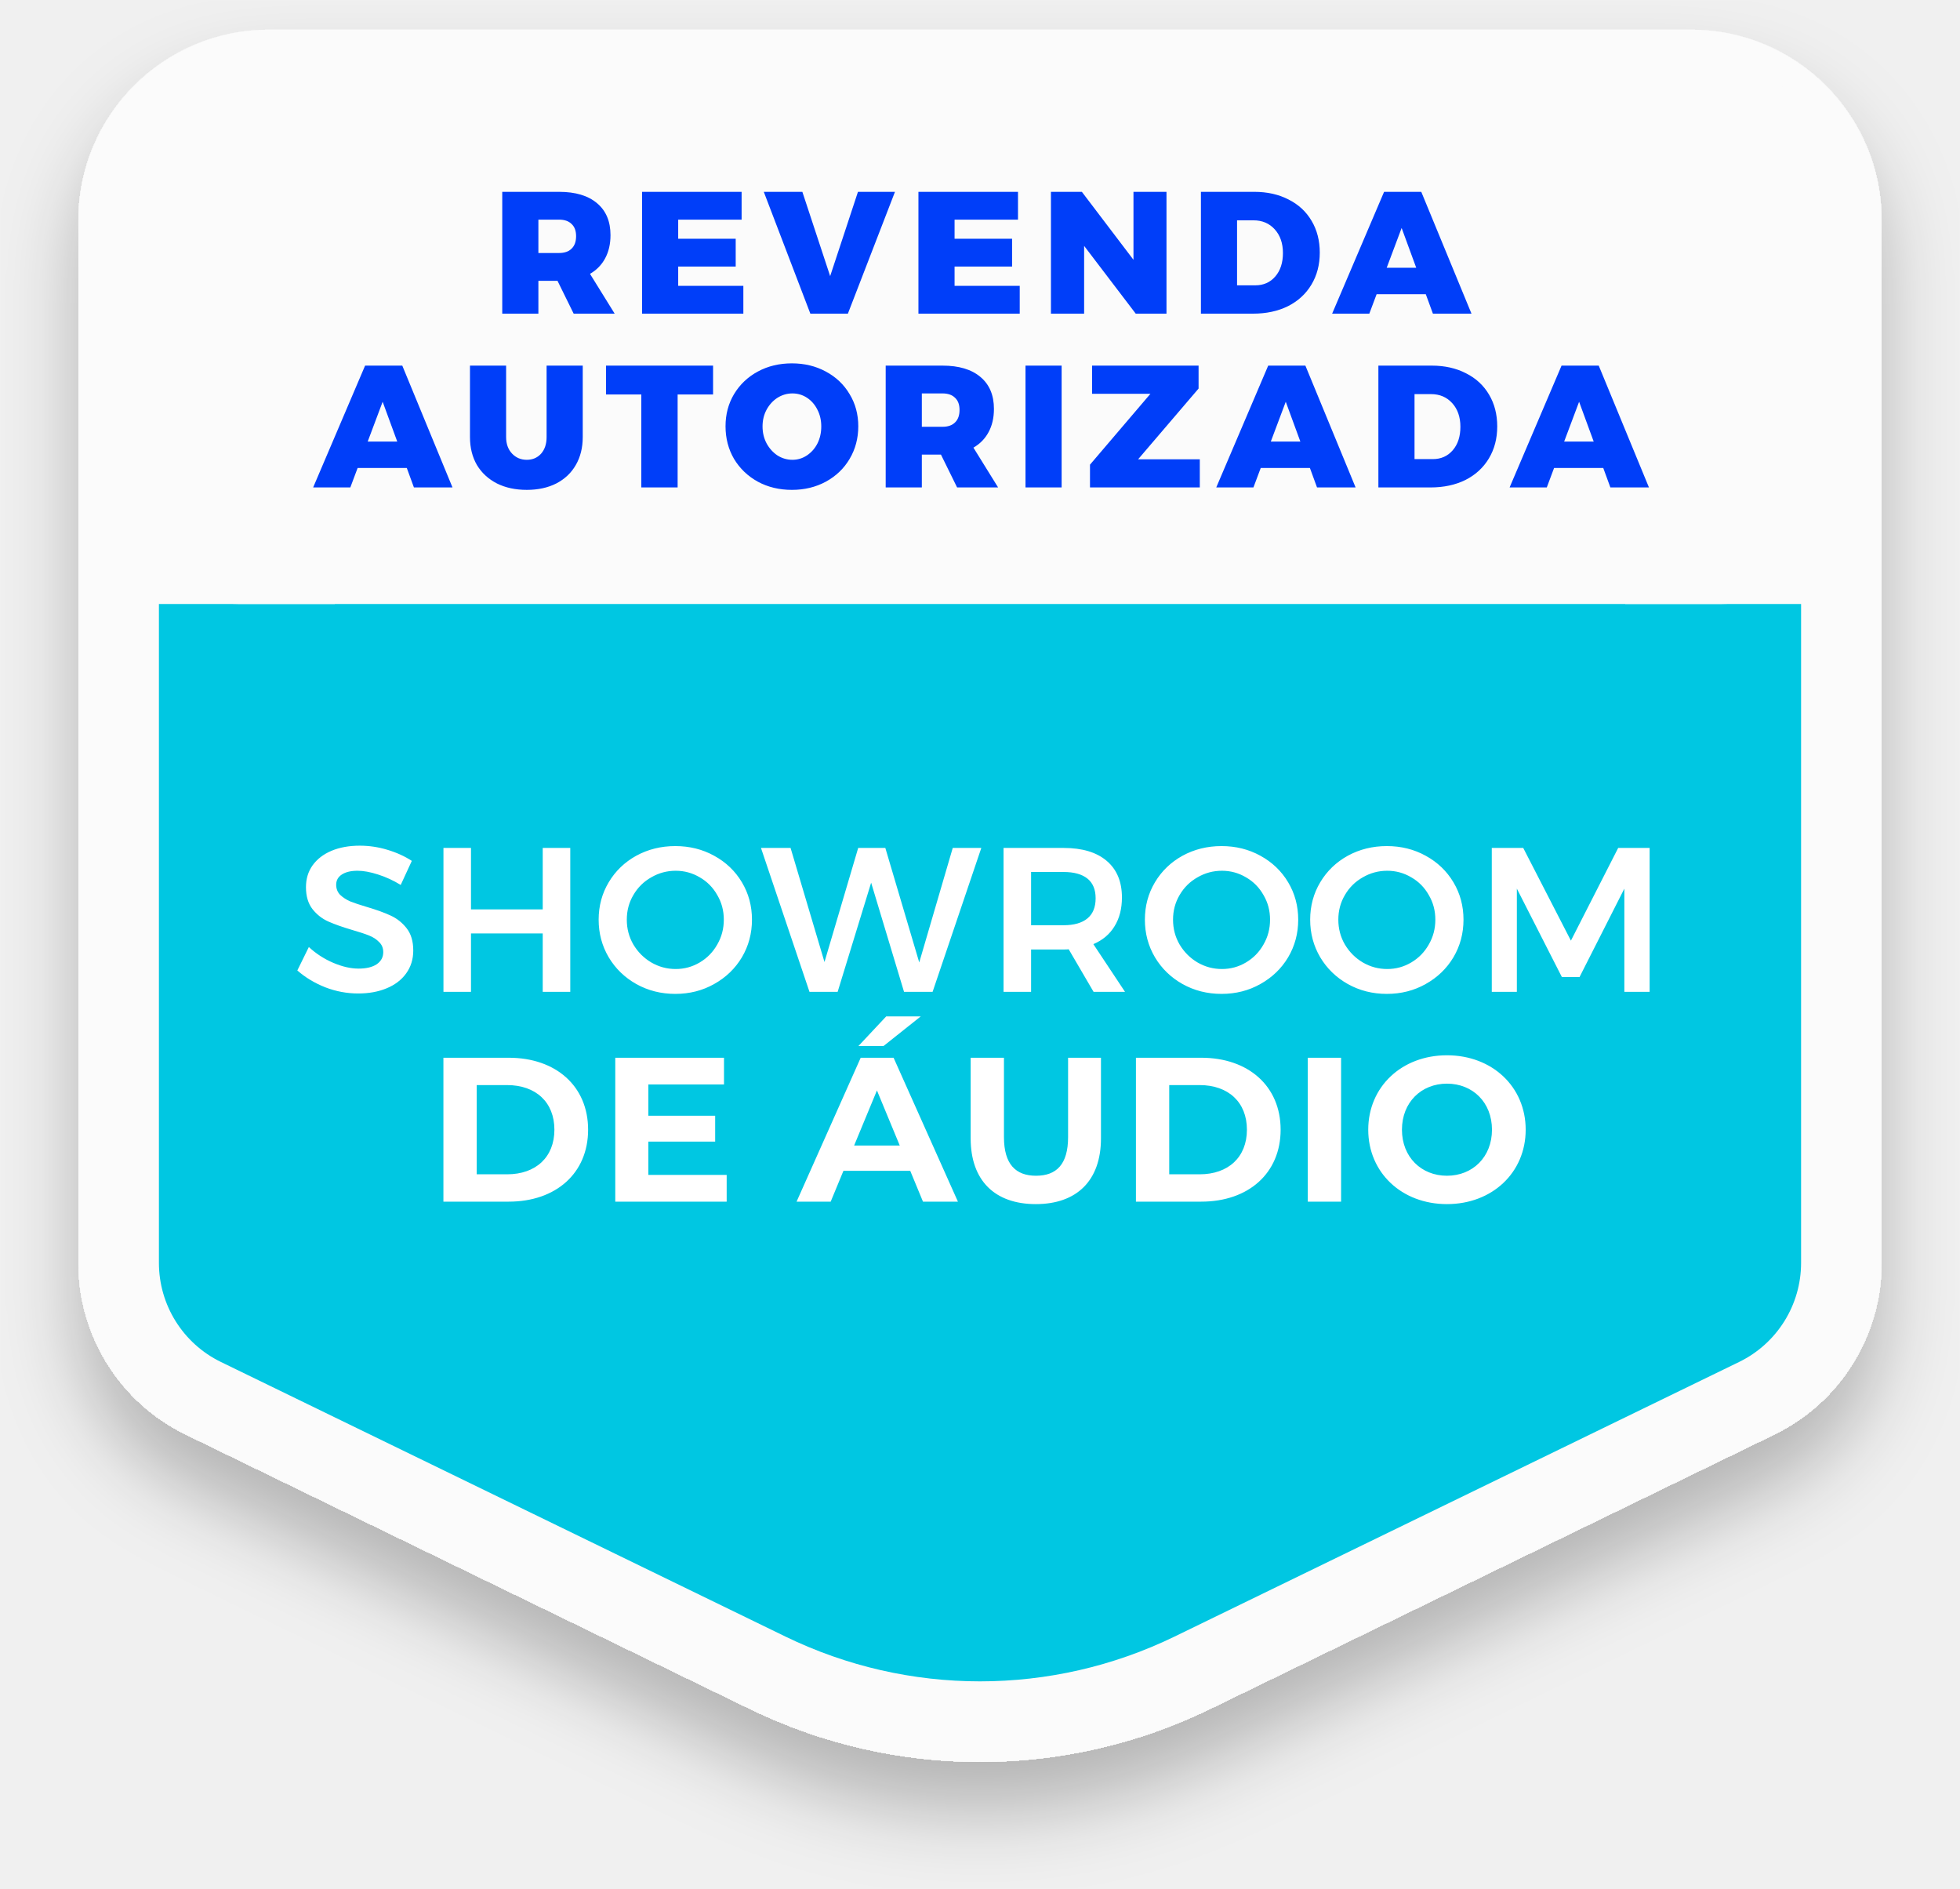
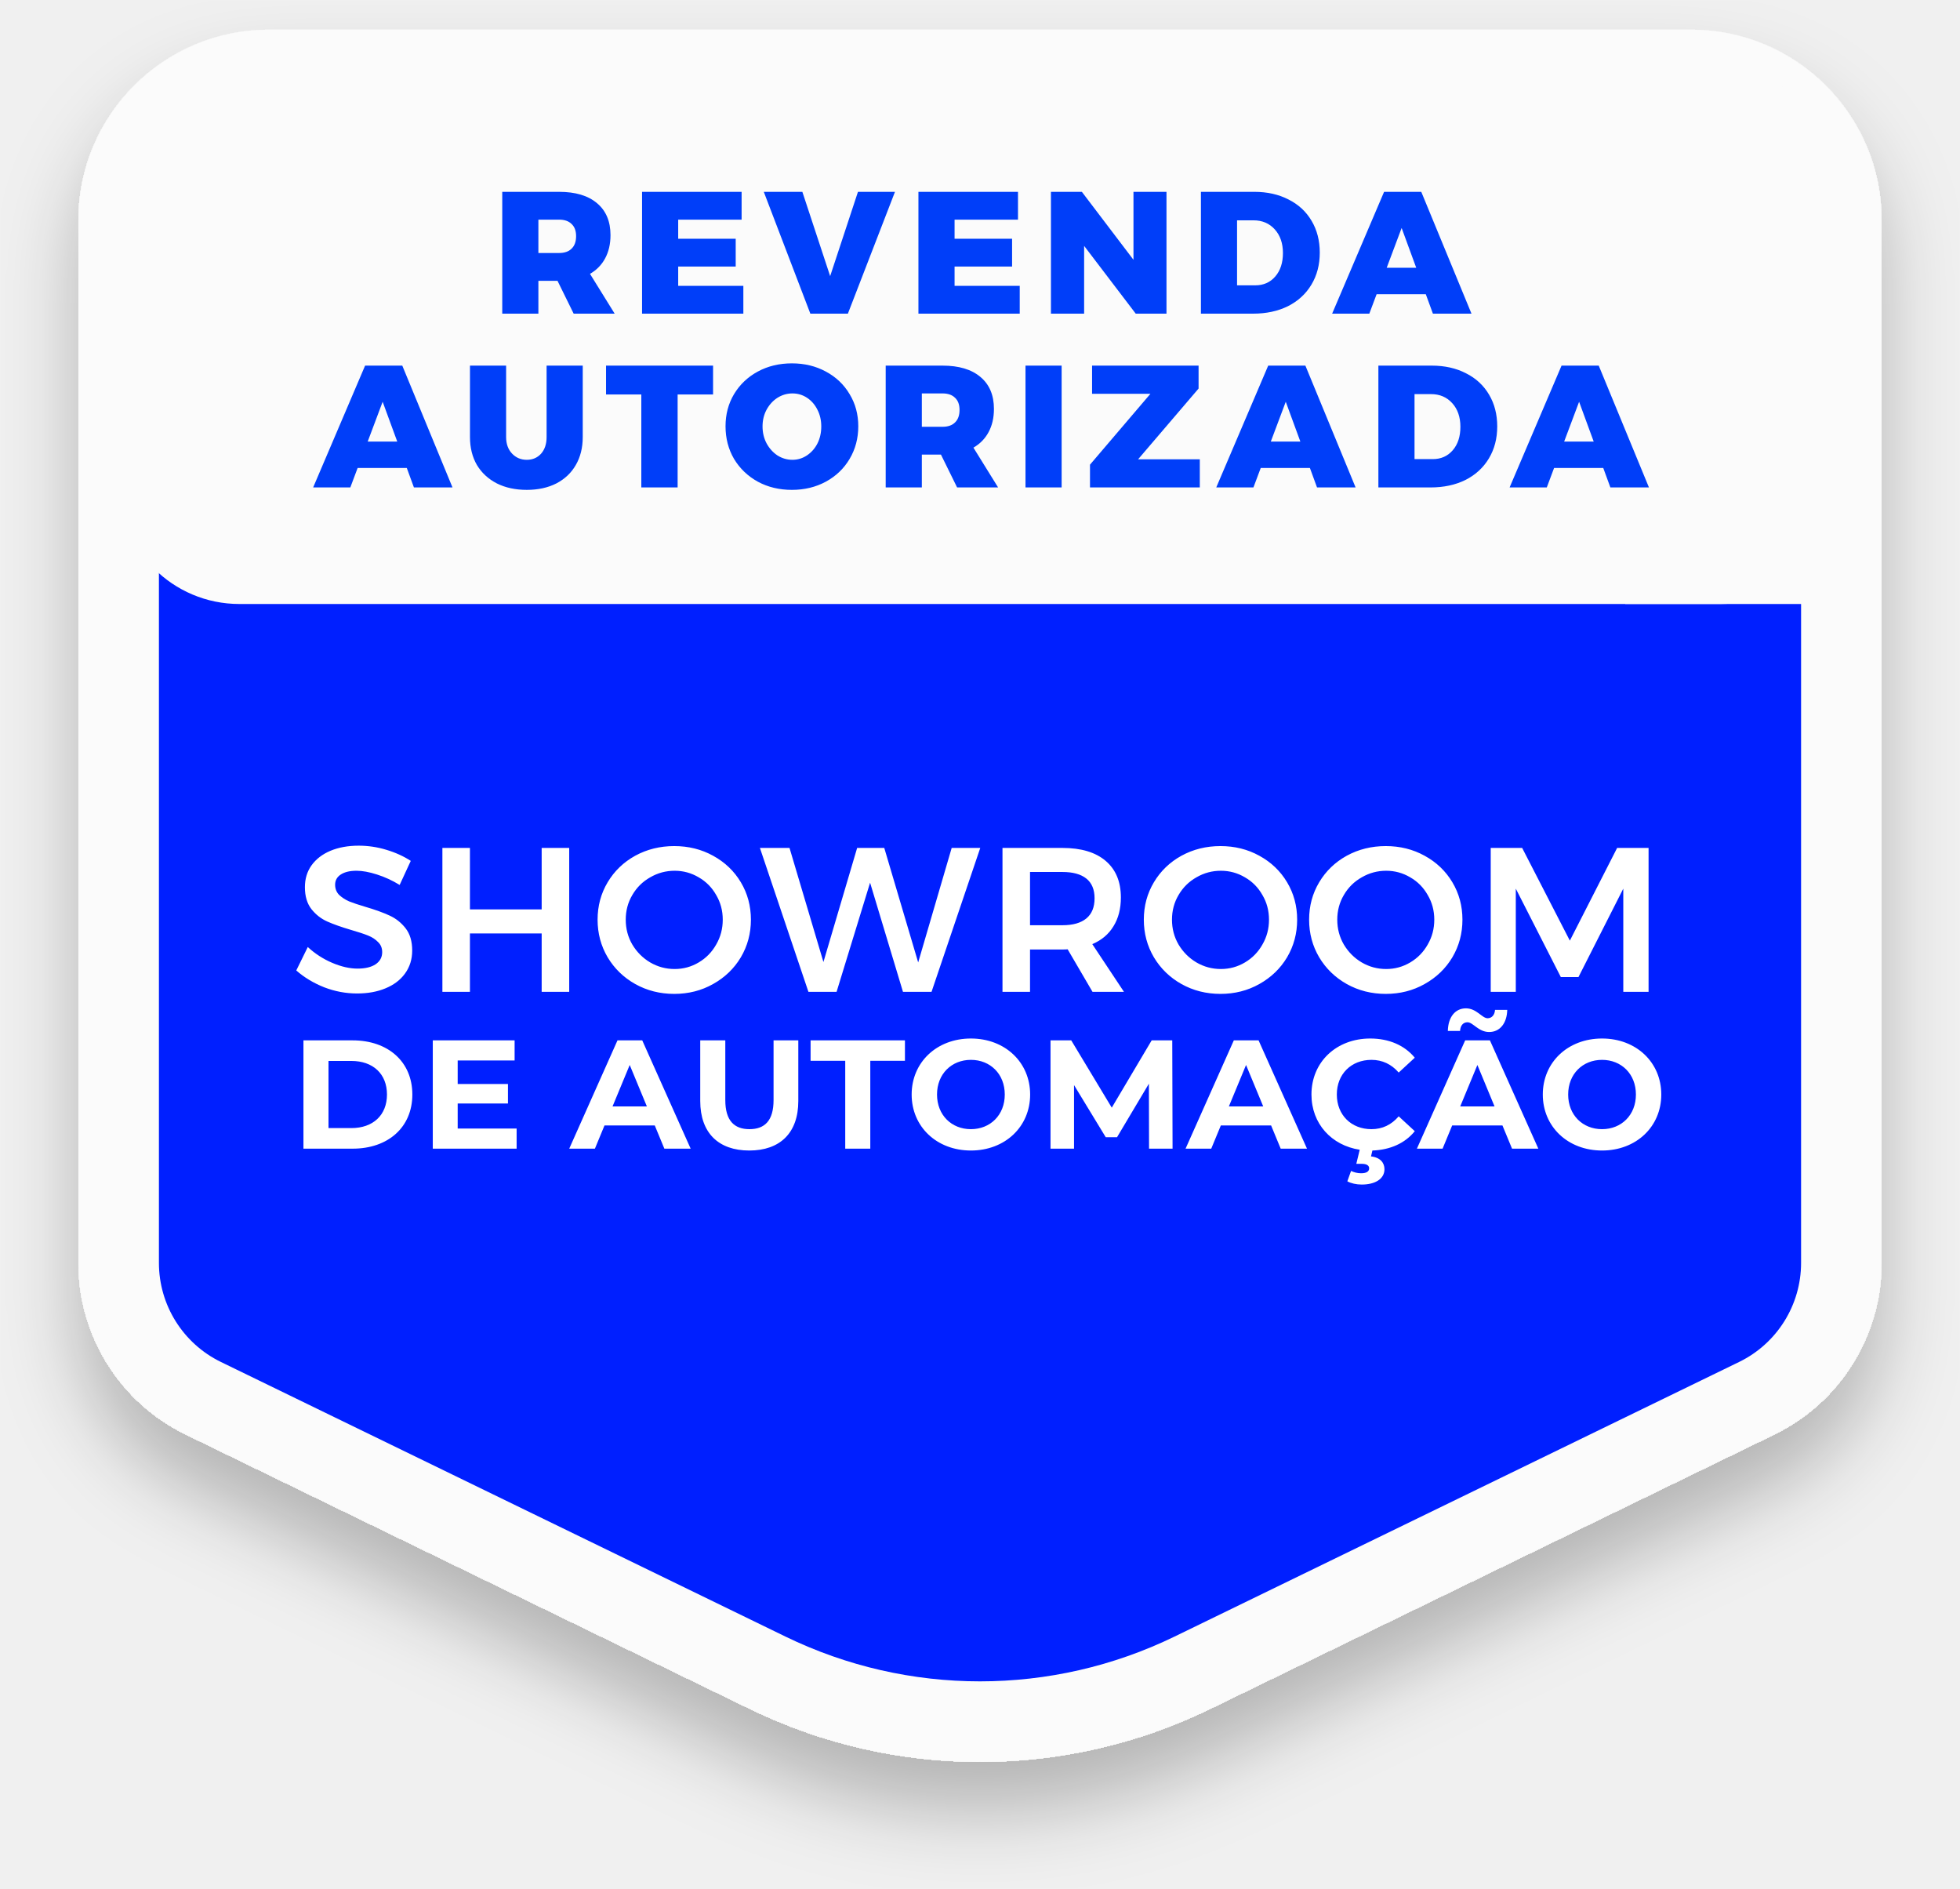
<svg xmlns="http://www.w3.org/2000/svg" fill="none" viewBox="0 0 925 891">
  <g filter="url(#a)">
-     <path fill="#00C7E2" d="M56 104v491.889a70.999 70.999 0 0 0 39.948 63.849l266.4 129.556a229 229 0 0 0 200.304 0l266.4-129.556A71 71 0 0 0 869 595.889V104c0-39.212-31.788-71-71-71H127c-39.212 0-71 31.788-71 71Z" />
+     <path fill="#001FFF" d="M56 104v491.889a70.999 70.999 0 0 0 39.948 63.849l266.4 129.556a229 229 0 0 0 200.304 0l266.4-129.556A71 71 0 0 0 869 595.889V104c0-39.212-31.788-71-71-71H127c-39.212 0-71 31.788-71 71Z" />
    <path stroke="#FBFBFB" stroke-width="38" d="M56 104v491.889a70.999 70.999 0 0 0 39.948 63.849l266.4 129.556a229 229 0 0 0 200.304 0l266.4-129.556A71 71 0 0 0 869 595.889V104c0-39.212-31.788-71-71-71H127c-39.212 0-71 31.788-71 71Z" />
  </g>
  <rect width="813" height="252" x="56" y="33" fill="#FBFBFB" rx="57" />
-   <path fill="#FBFBFB" d="M56 226h102v59H56zM767 226h102v59H767z" />
+   <path fill="#FBFBFB" d="M767 226h102v59H767z" />
  <path fill="#003EF9" d="m270.734 148-7.626-15.498h-9.02V148h-17.056V90.518h26.814c7.708 0 13.667 1.777 17.876 5.33 4.264 3.553 6.396 8.583 6.396 15.088 0 4.209-.847 7.872-2.542 10.988-1.64 3.061-4.018 5.494-7.134 7.298L290.086 148h-19.352Zm-16.646-28.618h9.758c2.569 0 4.537-.683 5.904-2.05 1.421-1.367 2.132-3.335 2.132-5.904 0-2.515-.711-4.428-2.132-5.74-1.367-1.367-3.335-2.05-5.904-2.05h-9.758v15.744Zm48.922-28.864h46.986v13.12h-29.93v9.02h27.142v13.12h-27.142v9.102h30.75V148H303.01V90.518Zm57.451 0h18.204l13.12 39.77 13.12-39.77h17.466L400.149 148h-17.712l-21.976-57.482Zm72.983 0h46.986v13.12H450.5v9.02h27.142v13.12H450.5v9.102h30.75V148h-47.806V90.518Zm101.485 0h15.58V148h-14.514l-24.354-31.98V148h-15.662V90.518h14.596l24.354 32.062V90.518Zm57.007 0c6.122 0 11.507 1.203 16.154 3.608 4.701 2.35 8.336 5.713 10.906 10.086 2.569 4.319 3.854 9.321 3.854 15.006 0 5.685-1.312 10.715-3.936 15.088-2.624 4.373-6.314 7.763-11.07 10.168-4.756 2.351-10.25 3.526-16.482 3.526h-24.6V90.518h25.174Zm.492 44.116c3.881 0 7.024-1.394 9.43-4.182 2.405-2.788 3.608-6.478 3.608-11.07 0-4.592-1.285-8.309-3.854-11.152-2.57-2.843-5.904-4.264-10.004-4.264h-7.79v30.668h8.61ZM676.247 148l-3.362-9.184h-23.206L646.235 148h-17.548l24.518-57.482h17.548L694.451 148h-18.204Zm-21.812-21.648h13.94l-6.888-18.778-7.052 18.778ZM195.346 230l-3.362-9.184h-23.206L165.334 230h-17.548l24.518-57.482h17.548L213.55 230h-18.204Zm-21.812-21.648h13.94l-6.888-18.778-7.052 18.778Zm65.321-2.132c0 3.225.93 5.822 2.788 7.79 1.859 1.968 4.182 2.952 6.97 2.952 2.734 0 4.975-.957 6.724-2.87 1.75-1.968 2.624-4.592 2.624-7.872v-33.702h17.056v33.702c0 5.029-1.093 9.43-3.28 13.202-2.132 3.717-5.193 6.615-9.184 8.692-3.99 2.023-8.637 3.034-13.94 3.034-5.357 0-10.058-1.011-14.104-3.034-4.045-2.077-7.188-4.975-9.43-8.692-2.186-3.772-3.28-8.173-3.28-13.202v-33.702h17.056v33.702Zm47.16-33.702h50.512v13.612h-16.728V230h-17.138v-43.87h-16.646v-13.612Zm87.717-1.066c5.904 0 11.234 1.285 15.99 3.854 4.811 2.569 8.556 6.123 11.234 10.66 2.734 4.483 4.1 9.539 4.1 15.17 0 5.685-1.366 10.824-4.1 15.416-2.678 4.537-6.423 8.118-11.234 10.742-4.756 2.569-10.086 3.854-15.99 3.854-5.958 0-11.316-1.285-16.072-3.854-4.756-2.624-8.5-6.205-11.234-10.742-2.678-4.592-4.018-9.731-4.018-15.416 0-5.631 1.34-10.687 4.018-15.17 2.734-4.537 6.478-8.091 11.234-10.66 4.756-2.569 10.114-3.854 16.072-3.854Zm.246 14.186c-2.514 0-4.865.683-7.052 2.05-2.132 1.367-3.854 3.253-5.166 5.658-1.257 2.351-1.886 4.975-1.886 7.872 0 2.897.629 5.549 1.886 7.954 1.312 2.405 3.034 4.319 5.166 5.74 2.187 1.367 4.538 2.05 7.052 2.05 2.46 0 4.729-.683 6.806-2.05 2.132-1.421 3.8-3.307 5.002-5.658 1.203-2.405 1.804-5.084 1.804-8.036 0-2.897-.601-5.521-1.804-7.872-1.202-2.405-2.842-4.291-4.92-5.658-2.077-1.367-4.373-2.05-6.888-2.05ZM451.695 230l-7.626-15.498h-9.02V230h-17.056v-57.482h26.814c7.708 0 13.666 1.777 17.876 5.33 4.264 3.553 6.396 8.583 6.396 15.088 0 4.209-.848 7.872-2.542 10.988-1.64 3.061-4.018 5.494-7.134 7.298L471.047 230h-19.352Zm-16.646-28.618h9.758c2.569 0 4.537-.683 5.904-2.05 1.421-1.367 2.132-3.335 2.132-5.904 0-2.515-.711-4.428-2.132-5.74-1.367-1.367-3.335-2.05-5.904-2.05h-9.758v15.744Zm48.922-28.864h17.056V230h-17.056v-57.482Zm31.42 0h50.266v10.824l-28.536 33.374h29.11V230h-51.824v-10.742l28.536-33.456h-27.552v-13.284ZM621.557 230l-3.362-9.184h-23.206L591.545 230h-17.548l24.518-57.482h17.548L639.761 230h-18.204Zm-21.812-21.648h13.94l-6.888-18.778-7.052 18.778Zm75.943-35.834c6.123 0 11.507 1.203 16.154 3.608 4.701 2.351 8.337 5.713 10.906 10.086 2.569 4.319 3.854 9.321 3.854 15.006 0 5.685-1.312 10.715-3.936 15.088-2.624 4.373-6.314 7.763-11.07 10.168-4.756 2.351-10.25 3.526-16.482 3.526h-24.6v-57.482h25.174Zm.492 44.116c3.881 0 7.025-1.394 9.43-4.182 2.405-2.788 3.608-6.478 3.608-11.07 0-4.592-1.285-8.309-3.854-11.152s-5.904-4.264-10.004-4.264h-7.79v30.668h8.61ZM759.999 230l-3.362-9.184h-23.206L729.987 230h-17.548l24.518-57.482h17.548L778.203 230h-18.204Zm-21.812-21.648h13.94l-6.888-18.778-7.052 18.778Z" />
-   <path fill="#fff" d="M189.114 417.56c-3.492-2.134-7.081-3.783-10.767-4.947-3.622-1.164-6.823-1.746-9.603-1.746-3.104 0-5.562.582-7.372 1.746-1.811 1.164-2.716 2.781-2.716 4.85 0 1.875.614 3.46 1.843 4.753 1.293 1.229 2.877 2.263 4.753 3.104 1.94.776 4.559 1.649 7.857 2.619 4.591 1.358 8.342 2.716 11.252 4.074 2.974 1.358 5.496 3.363 7.566 6.014 2.069 2.651 3.104 6.143 3.104 10.476 0 4.139-1.132 7.76-3.395 10.864-2.199 3.039-5.271 5.367-9.215 6.984-3.88 1.617-8.342 2.425-13.386 2.425-5.303 0-10.476-.97-15.52-2.91-5.044-2.005-9.442-4.656-13.192-7.954l5.432-11.058a39.754 39.754 0 0 0 11.543 7.469c4.268 1.811 8.245 2.716 11.931 2.716 3.621 0 6.466-.679 8.536-2.037 2.069-1.423 3.104-3.33 3.104-5.723 0-1.94-.647-3.524-1.94-4.753-1.229-1.293-2.813-2.328-4.753-3.104-1.94-.776-4.592-1.649-7.954-2.619-4.592-1.358-8.342-2.684-11.252-3.977-2.91-1.293-5.4-3.233-7.469-5.82-2.07-2.651-3.104-6.111-3.104-10.379 0-3.945 1.034-7.372 3.104-10.282 2.134-2.975 5.108-5.27 8.924-6.887 3.88-1.617 8.342-2.425 13.386-2.425a44.6 44.6 0 0 1 12.998 1.94c4.332 1.293 8.18 3.039 11.543 5.238l-5.238 11.349Zm20.169-17.46h12.998v29.003h33.853V400.1h12.998V468h-12.998v-27.548h-33.853V468h-12.998v-67.9Zm109.42-.873c6.725 0 12.836 1.52 18.333 4.559 5.561 3.039 9.926 7.21 13.095 12.513 3.168 5.303 4.753 11.187 4.753 17.654 0 6.467-1.585 12.384-4.753 17.751-3.169 5.303-7.534 9.506-13.095 12.61-5.497 3.104-11.608 4.656-18.333 4.656-6.726 0-12.869-1.552-18.43-4.656-5.497-3.104-9.83-7.307-12.998-12.61-3.169-5.367-4.753-11.284-4.753-17.751 0-6.467 1.584-12.351 4.753-17.654 3.168-5.303 7.501-9.474 12.998-12.513 5.561-3.039 11.704-4.559 18.43-4.559Zm.194 11.64c-4.139 0-7.987 1.035-11.543 3.104-3.557 2.005-6.37 4.785-8.439 8.342-2.07 3.492-3.104 7.372-3.104 11.64 0 4.268 1.034 8.18 3.104 11.737 2.134 3.557 4.947 6.37 8.439 8.439 3.556 2.069 7.404 3.104 11.543 3.104 4.074 0 7.857-1.035 11.349-3.104s6.24-4.882 8.245-8.439c2.069-3.557 3.104-7.469 3.104-11.737s-1.035-8.148-3.104-11.64c-2.005-3.557-4.753-6.337-8.245-8.342-3.492-2.069-7.275-3.104-11.349-3.104ZM449.636 400.1h13.483L440.13 468h-13.483l-15.52-51.507L395.316 468h-13.289l-22.892-67.9h13.968l16.005 53.835 15.908-53.835h12.804l16.005 54.029 15.811-54.029Zm66.462 67.9-11.737-20.079c-.518.065-1.326.097-2.425.097H486.61V468h-12.998v-67.9h28.324c8.794 0 15.584 2.037 20.37 6.111 4.785 4.074 7.178 9.829 7.178 17.266 0 5.303-1.164 9.829-3.492 13.58-2.264 3.751-5.594 6.564-9.991 8.439L530.939 468h-14.841Zm-29.488-31.428h15.326c4.914 0 8.665-1.067 11.252-3.201 2.586-2.134 3.88-5.303 3.88-9.506 0-4.139-1.294-7.243-3.88-9.312-2.587-2.069-6.338-3.104-11.252-3.104H486.61v25.123Zm89.885-37.345c6.726 0 12.837 1.52 18.333 4.559 5.562 3.039 9.927 7.21 13.095 12.513 3.169 5.303 4.753 11.187 4.753 17.654 0 6.467-1.584 12.384-4.753 17.751-3.168 5.303-7.533 9.506-13.095 12.61-5.496 3.104-11.607 4.656-18.333 4.656-6.725 0-12.868-1.552-18.43-4.656-5.496-3.104-9.829-7.307-12.998-12.61-3.168-5.367-4.753-11.284-4.753-17.751 0-6.467 1.585-12.351 4.753-17.654 3.169-5.303 7.502-9.474 12.998-12.513 5.562-3.039 11.705-4.559 18.43-4.559Zm.194 11.64c-4.138 0-7.986 1.035-11.543 3.104-3.556 2.005-6.369 4.785-8.439 8.342-2.069 3.492-3.104 7.372-3.104 11.64 0 4.268 1.035 8.18 3.104 11.737 2.134 3.557 4.947 6.37 8.439 8.439 3.557 2.069 7.405 3.104 11.543 3.104 4.074 0 7.857-1.035 11.349-3.104s6.241-4.882 8.245-8.439c2.07-3.557 3.104-7.469 3.104-11.737s-1.034-8.148-3.104-11.64c-2.004-3.557-4.753-6.337-8.245-8.342-3.492-2.069-7.275-3.104-11.349-3.104Zm77.812-11.64c6.725 0 12.836 1.52 18.333 4.559 5.561 3.039 9.926 7.21 13.095 12.513 3.169 5.303 4.753 11.187 4.753 17.654 0 6.467-1.584 12.384-4.753 17.751-3.169 5.303-7.534 9.506-13.095 12.61-5.497 3.104-11.608 4.656-18.333 4.656-6.725 0-12.869-1.552-18.43-4.656-5.497-3.104-9.829-7.307-12.998-12.61-3.169-5.367-4.753-11.284-4.753-17.751 0-6.467 1.584-12.351 4.753-17.654 3.169-5.303 7.501-9.474 12.998-12.513 5.561-3.039 11.705-4.559 18.43-4.559Zm.194 11.64c-4.139 0-7.986 1.035-11.543 3.104-3.557 2.005-6.37 4.785-8.439 8.342-2.069 3.492-3.104 7.372-3.104 11.64 0 4.268 1.035 8.18 3.104 11.737 2.134 3.557 4.947 6.37 8.439 8.439 3.557 2.069 7.404 3.104 11.543 3.104 4.074 0 7.857-1.035 11.349-3.104s6.24-4.882 8.245-8.439c2.069-3.557 3.104-7.469 3.104-11.737s-1.035-8.148-3.104-11.64c-2.005-3.557-4.753-6.337-8.245-8.342-3.492-2.069-7.275-3.104-11.349-3.104Zm49.334-10.767h14.841l22.504 43.747 22.31-43.747h14.841V468h-11.931v-48.694l-21.146 41.71h-8.342l-21.243-41.71V468h-11.834v-67.9ZM209.263 567v-67.9h30.846c22.213 0 37.442 13.386 37.442 33.95 0 20.564-15.229 33.95-37.442 33.95h-30.846Zm15.714-12.901h14.356c13.483 0 22.31-8.051 22.31-21.049s-8.827-21.049-22.31-21.049h-14.356v42.098Zm81.012.291h36.957V567h-52.574v-67.9h51.313v12.61h-35.696v14.744h31.525v12.222h-31.525v15.714Zm128.534-74.787-17.557 13.968h-11.834l13.095-13.968h16.296ZM435.59 567l-6.014-14.55h-31.525L392.037 567h-16.102l30.264-67.9h15.52L452.08 567h-16.49Zm-32.495-26.481h21.534l-10.767-25.996-10.767 25.996Zm85.746 27.645c-19.303 0-30.749-11.058-30.749-31.04V499.1h15.714v37.442c0 12.901 5.626 18.236 15.132 18.236 9.603 0 15.132-5.335 15.132-18.236V499.1h15.52v38.024c0 19.982-11.446 31.04-30.749 31.04ZM536.089 567v-67.9h30.846c22.213 0 37.442 13.386 37.442 33.95 0 20.564-15.229 33.95-37.442 33.95h-30.846Zm15.714-12.901h14.356c13.483 0 22.31-8.051 22.31-21.049s-8.827-21.049-22.31-21.049h-14.356v42.098ZM617.197 567v-67.9h15.714V567h-15.714Zm65.681 1.164c-21.437 0-37.151-14.938-37.151-35.114 0-20.176 15.714-35.114 37.151-35.114 21.34 0 37.151 14.841 37.151 35.114 0 20.273-15.811 35.114-37.151 35.114Zm0-13.386c12.125 0 21.243-8.827 21.243-21.728 0-12.901-9.118-21.728-21.243-21.728-12.125 0-21.243 8.827-21.243 21.728 0 12.901 9.118 21.728 21.243 21.728Z" />
+   <path fill="#fff" d="M188.614 417.56c-3.492-2.134-7.081-3.783-10.767-4.947-3.622-1.164-6.823-1.746-9.603-1.746-3.104 0-5.562.582-7.372 1.746-1.811 1.164-2.716 2.781-2.716 4.85 0 1.875.614 3.46 1.843 4.753 1.293 1.229 2.877 2.263 4.753 3.104 1.94.776 4.559 1.649 7.857 2.619 4.591 1.358 8.342 2.716 11.252 4.074 2.974 1.358 5.496 3.363 7.566 6.014 2.069 2.651 3.104 6.143 3.104 10.476 0 4.139-1.132 7.76-3.395 10.864-2.199 3.039-5.271 5.367-9.215 6.984-3.88 1.617-8.342 2.425-13.386 2.425-5.303 0-10.476-.97-15.52-2.91-5.044-2.005-9.442-4.656-13.192-7.954l5.432-11.058a39.754 39.754 0 0 0 11.543 7.469c4.268 1.811 8.245 2.716 11.931 2.716 3.621 0 6.466-.679 8.536-2.037 2.069-1.423 3.104-3.33 3.104-5.723 0-1.94-.647-3.524-1.94-4.753-1.229-1.293-2.813-2.328-4.753-3.104-1.94-.776-4.592-1.649-7.954-2.619-4.592-1.358-8.342-2.684-11.252-3.977-2.91-1.293-5.4-3.233-7.469-5.82-2.07-2.651-3.104-6.111-3.104-10.379 0-3.945 1.034-7.372 3.104-10.282 2.134-2.975 5.108-5.27 8.924-6.887 3.88-1.617 8.342-2.425 13.386-2.425a44.6 44.6 0 0 1 12.998 1.94c4.332 1.293 8.18 3.039 11.543 5.238l-5.238 11.349Zm20.169-17.46h12.998v29.003h33.853V400.1h12.998V468h-12.998v-27.548h-33.853V468h-12.998v-67.9Zm109.42-.873c6.725 0 12.836 1.52 18.333 4.559 5.561 3.039 9.926 7.21 13.095 12.513 3.168 5.303 4.753 11.187 4.753 17.654 0 6.467-1.585 12.384-4.753 17.751-3.169 5.303-7.534 9.506-13.095 12.61-5.497 3.104-11.608 4.656-18.333 4.656-6.726 0-12.869-1.552-18.43-4.656-5.497-3.104-9.83-7.307-12.998-12.61-3.169-5.367-4.753-11.284-4.753-17.751 0-6.467 1.584-12.351 4.753-17.654 3.168-5.303 7.501-9.474 12.998-12.513 5.561-3.039 11.704-4.559 18.43-4.559Zm.194 11.64c-4.139 0-7.987 1.035-11.543 3.104-3.557 2.005-6.37 4.785-8.439 8.342-2.07 3.492-3.104 7.372-3.104 11.64 0 4.268 1.034 8.18 3.104 11.737 2.134 3.557 4.947 6.37 8.439 8.439 3.556 2.069 7.404 3.104 11.543 3.104 4.074 0 7.857-1.035 11.349-3.104s6.24-4.882 8.245-8.439c2.069-3.557 3.104-7.469 3.104-11.737s-1.035-8.148-3.104-11.64c-2.005-3.557-4.753-6.337-8.245-8.342-3.492-2.069-7.275-3.104-11.349-3.104ZM449.136 400.1h13.483L439.63 468h-13.483l-15.52-51.507L394.816 468h-13.289l-22.892-67.9h13.968l16.005 53.835 15.908-53.835h12.804l16.005 54.029 15.811-54.029Zm66.462 67.9-11.737-20.079c-.518.065-1.326.097-2.425.097H486.11V468h-12.998v-67.9h28.324c8.794 0 15.584 2.037 20.37 6.111 4.785 4.074 7.178 9.829 7.178 17.266 0 5.303-1.164 9.829-3.492 13.58-2.264 3.751-5.594 6.564-9.991 8.439L530.439 468h-14.841Zm-29.488-31.428h15.326c4.914 0 8.665-1.067 11.252-3.201 2.586-2.134 3.88-5.303 3.88-9.506 0-4.139-1.294-7.243-3.88-9.312-2.587-2.069-6.338-3.104-11.252-3.104H486.11v25.123Zm89.885-37.345c6.726 0 12.837 1.52 18.333 4.559 5.562 3.039 9.927 7.21 13.095 12.513 3.169 5.303 4.753 11.187 4.753 17.654 0 6.467-1.584 12.384-4.753 17.751-3.168 5.303-7.533 9.506-13.095 12.61-5.496 3.104-11.607 4.656-18.333 4.656-6.725 0-12.868-1.552-18.43-4.656-5.496-3.104-9.829-7.307-12.998-12.61-3.168-5.367-4.753-11.284-4.753-17.751 0-6.467 1.585-12.351 4.753-17.654 3.169-5.303 7.502-9.474 12.998-12.513 5.562-3.039 11.705-4.559 18.43-4.559Zm.194 11.64c-4.138 0-7.986 1.035-11.543 3.104-3.556 2.005-6.369 4.785-8.439 8.342-2.069 3.492-3.104 7.372-3.104 11.64 0 4.268 1.035 8.18 3.104 11.737 2.134 3.557 4.947 6.37 8.439 8.439 3.557 2.069 7.405 3.104 11.543 3.104 4.074 0 7.857-1.035 11.349-3.104s6.241-4.882 8.245-8.439c2.07-3.557 3.104-7.469 3.104-11.737s-1.034-8.148-3.104-11.64c-2.004-3.557-4.753-6.337-8.245-8.342-3.492-2.069-7.275-3.104-11.349-3.104Zm77.812-11.64c6.725 0 12.836 1.52 18.333 4.559 5.561 3.039 9.926 7.21 13.095 12.513 3.169 5.303 4.753 11.187 4.753 17.654 0 6.467-1.584 12.384-4.753 17.751-3.169 5.303-7.534 9.506-13.095 12.61-5.497 3.104-11.608 4.656-18.333 4.656-6.725 0-12.869-1.552-18.43-4.656-5.497-3.104-9.829-7.307-12.998-12.61-3.169-5.367-4.753-11.284-4.753-17.751 0-6.467 1.584-12.351 4.753-17.654 3.169-5.303 7.501-9.474 12.998-12.513 5.561-3.039 11.705-4.559 18.43-4.559Zm.194 11.64c-4.139 0-7.986 1.035-11.543 3.104-3.557 2.005-6.37 4.785-8.439 8.342-2.069 3.492-3.104 7.372-3.104 11.64 0 4.268 1.035 8.18 3.104 11.737 2.134 3.557 4.947 6.37 8.439 8.439 3.557 2.069 7.404 3.104 11.543 3.104 4.074 0 7.857-1.035 11.349-3.104s6.24-4.882 8.245-8.439c2.069-3.557 3.104-7.469 3.104-11.737s-1.035-8.148-3.104-11.64c-2.005-3.557-4.753-6.337-8.245-8.342-3.492-2.069-7.275-3.104-11.349-3.104Zm49.334-10.767h14.841l22.504 43.747 22.31-43.747h14.841V468h-11.931v-48.694l-21.146 41.71h-8.342l-21.243-41.71V468h-11.834v-67.9ZM143.208 542v-51.1h23.214c16.717 0 28.178 10.074 28.178 25.55S183.139 542 166.422 542h-23.214Zm11.826-9.709h10.804c10.147 0 16.79-6.059 16.79-15.841s-6.643-15.841-16.79-15.841h-10.804v31.682Zm60.967.219h27.813V542h-39.566v-51.1h38.617v9.49h-26.864v11.096h23.725v9.198h-23.725v11.826Zm97.536 9.49-4.526-10.95h-23.725L280.76 542h-12.118l22.776-51.1h11.68l22.849 51.1h-12.41Zm-24.455-19.929h16.206l-8.103-19.564-8.103 19.564Zm64.53 20.805c-14.527 0-23.141-8.322-23.141-23.36V490.9h11.826v28.178c0 9.709 4.234 13.724 11.388 13.724 7.227 0 11.388-4.015 11.388-13.724V490.9h11.68v28.616c0 15.038-8.614 23.36-23.141 23.36Zm45.287-.876v-41.464h-16.352V490.9h44.53v9.636h-16.352V542h-11.826Zm59.305.876c-16.133 0-27.959-11.242-27.959-26.426 0-15.184 11.826-26.426 27.959-26.426 16.06 0 27.959 11.169 27.959 26.426 0 15.257-11.899 26.426-27.959 26.426Zm0-10.074c9.125 0 15.987-6.643 15.987-16.352s-6.862-16.352-15.987-16.352-15.987 6.643-15.987 16.352 6.862 16.352 15.987 16.352ZM553.377 542h-11.096l-.073-30.66-15.038 25.258h-5.329l-14.965-24.601V542H495.78v-51.1h9.782l19.126 31.755 18.834-31.755h9.709l.146 51.1Zm51.033 0-4.526-10.95h-23.725L571.633 542h-12.118l22.776-51.1h11.68L616.82 542h-12.41Zm-24.455-19.929h16.206l-8.103-19.564-8.103 19.564Zm67.296 10.731c5.11 0 9.417-2.044 12.848-6.059l7.592 7.008c-4.599 5.694-11.607 8.833-20.002 9.125l-.657 2.774c4.453.511 6.351 3.066 6.351 6.059 0 4.453-4.234 7.227-10.731 7.227-2.555 0-5.11-.584-6.789-1.533l1.752-4.891c1.387.657 2.993 1.095 4.745 1.095 2.701 0 3.796-.949 3.796-2.336 0-1.241-1.022-2.117-3.577-2.117h-2.482l1.606-6.643c-13.286-2.044-22.776-12.264-22.776-26.061 0-15.403 11.826-26.426 27.74-26.426 8.833 0 16.206 3.212 21.024 9.052l-7.592 7.008c-3.431-3.942-7.738-5.986-12.848-5.986-9.563 0-16.352 6.716-16.352 16.352s6.789 16.352 16.352 16.352Zm45.313-50.443c-1.971 0-3.358 1.46-3.504 4.088h-5.767c.146-6.497 3.431-10.658 8.541-10.658 5.037 0 7.592 4.672 10.22 4.672 1.971 0 3.358-1.533 3.504-3.942h5.767c-.146 6.278-3.431 10.439-8.541 10.439-5.037 0-7.592-4.599-10.22-4.599ZM713.588 542l-4.526-10.95h-23.725L680.811 542h-12.118l22.776-51.1h11.68l22.849 51.1h-12.41Zm-24.455-19.929h16.206l-8.103-19.564-8.103 19.564Zm66.931 20.805c-16.133 0-27.959-11.242-27.959-26.426 0-15.184 11.826-26.426 27.959-26.426 16.06 0 27.959 11.169 27.959 26.426 0 15.257-11.899 26.426-27.959 26.426Zm0-10.074c9.125 0 15.987-6.643 15.987-16.352s-6.862-16.352-15.987-16.352-15.987 6.643-15.987 16.352 6.862 16.352 15.987 16.352Z" />
  <defs>
    <filter id="a" width="924.2" height="890.556" x=".4" y=".4" color-interpolation-filters="sRGB" filterUnits="userSpaceOnUse">
      <feFlood flood-opacity="0" result="BackgroundImageFix" />
      <feColorMatrix in="SourceAlpha" result="hardAlpha" values="0 0 0 0 0 0 0 0 0 0 0 0 0 0 0 0 0 0 127 0" />
      <feOffset dy="23" />
      <feGaussianBlur stdDeviation="18.3" />
      <feComposite in2="hardAlpha" operator="out" />
      <feColorMatrix values="0 0 0 0 0 0 0 0 0 0 0 0 0 0 0 0 0 0 0.25 0" />
-       <feBlend in2="BackgroundImageFix" result="effect1_dropShadow_605_2" />
-       <feBlend in="SourceGraphic" in2="effect1_dropShadow_605_2" result="shape" />
+       <feBlend in2="BackgroundImageFix" result="effect1_dropShadow_605_3" />
+       <feBlend in="SourceGraphic" in2="effect1_dropShadow_605_3" result="shape" />
    </filter>
  </defs>
</svg>
